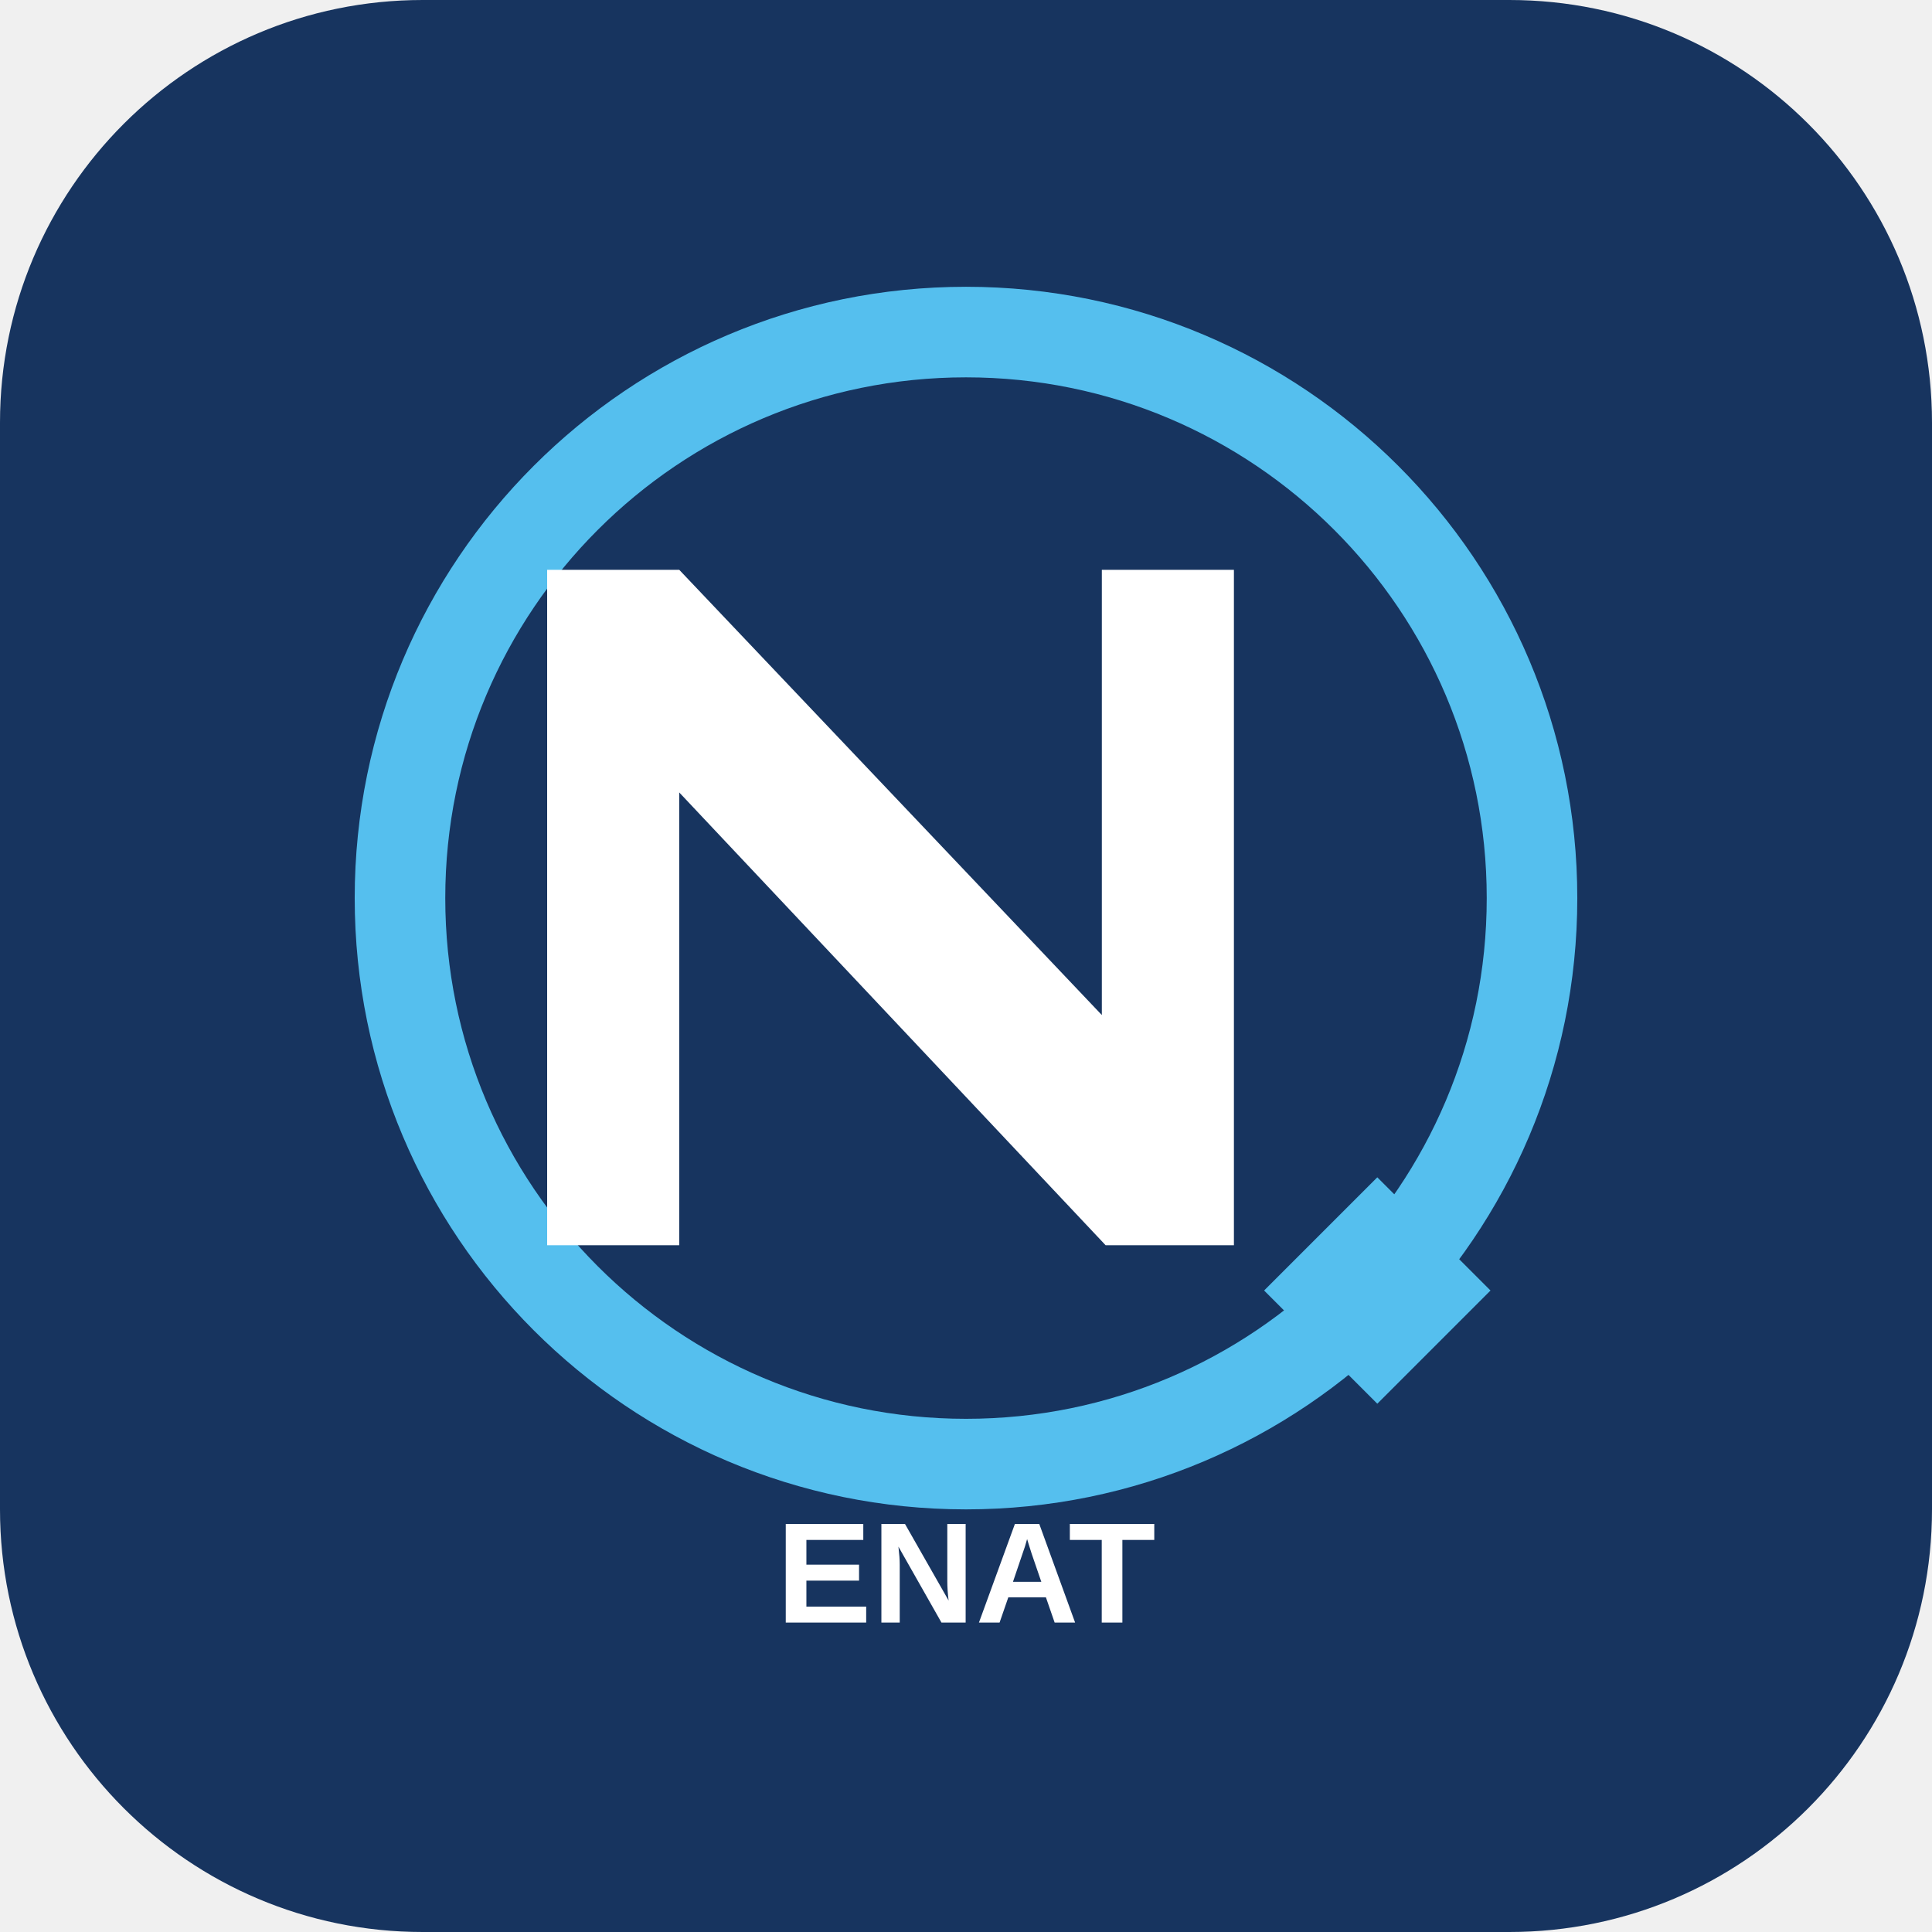
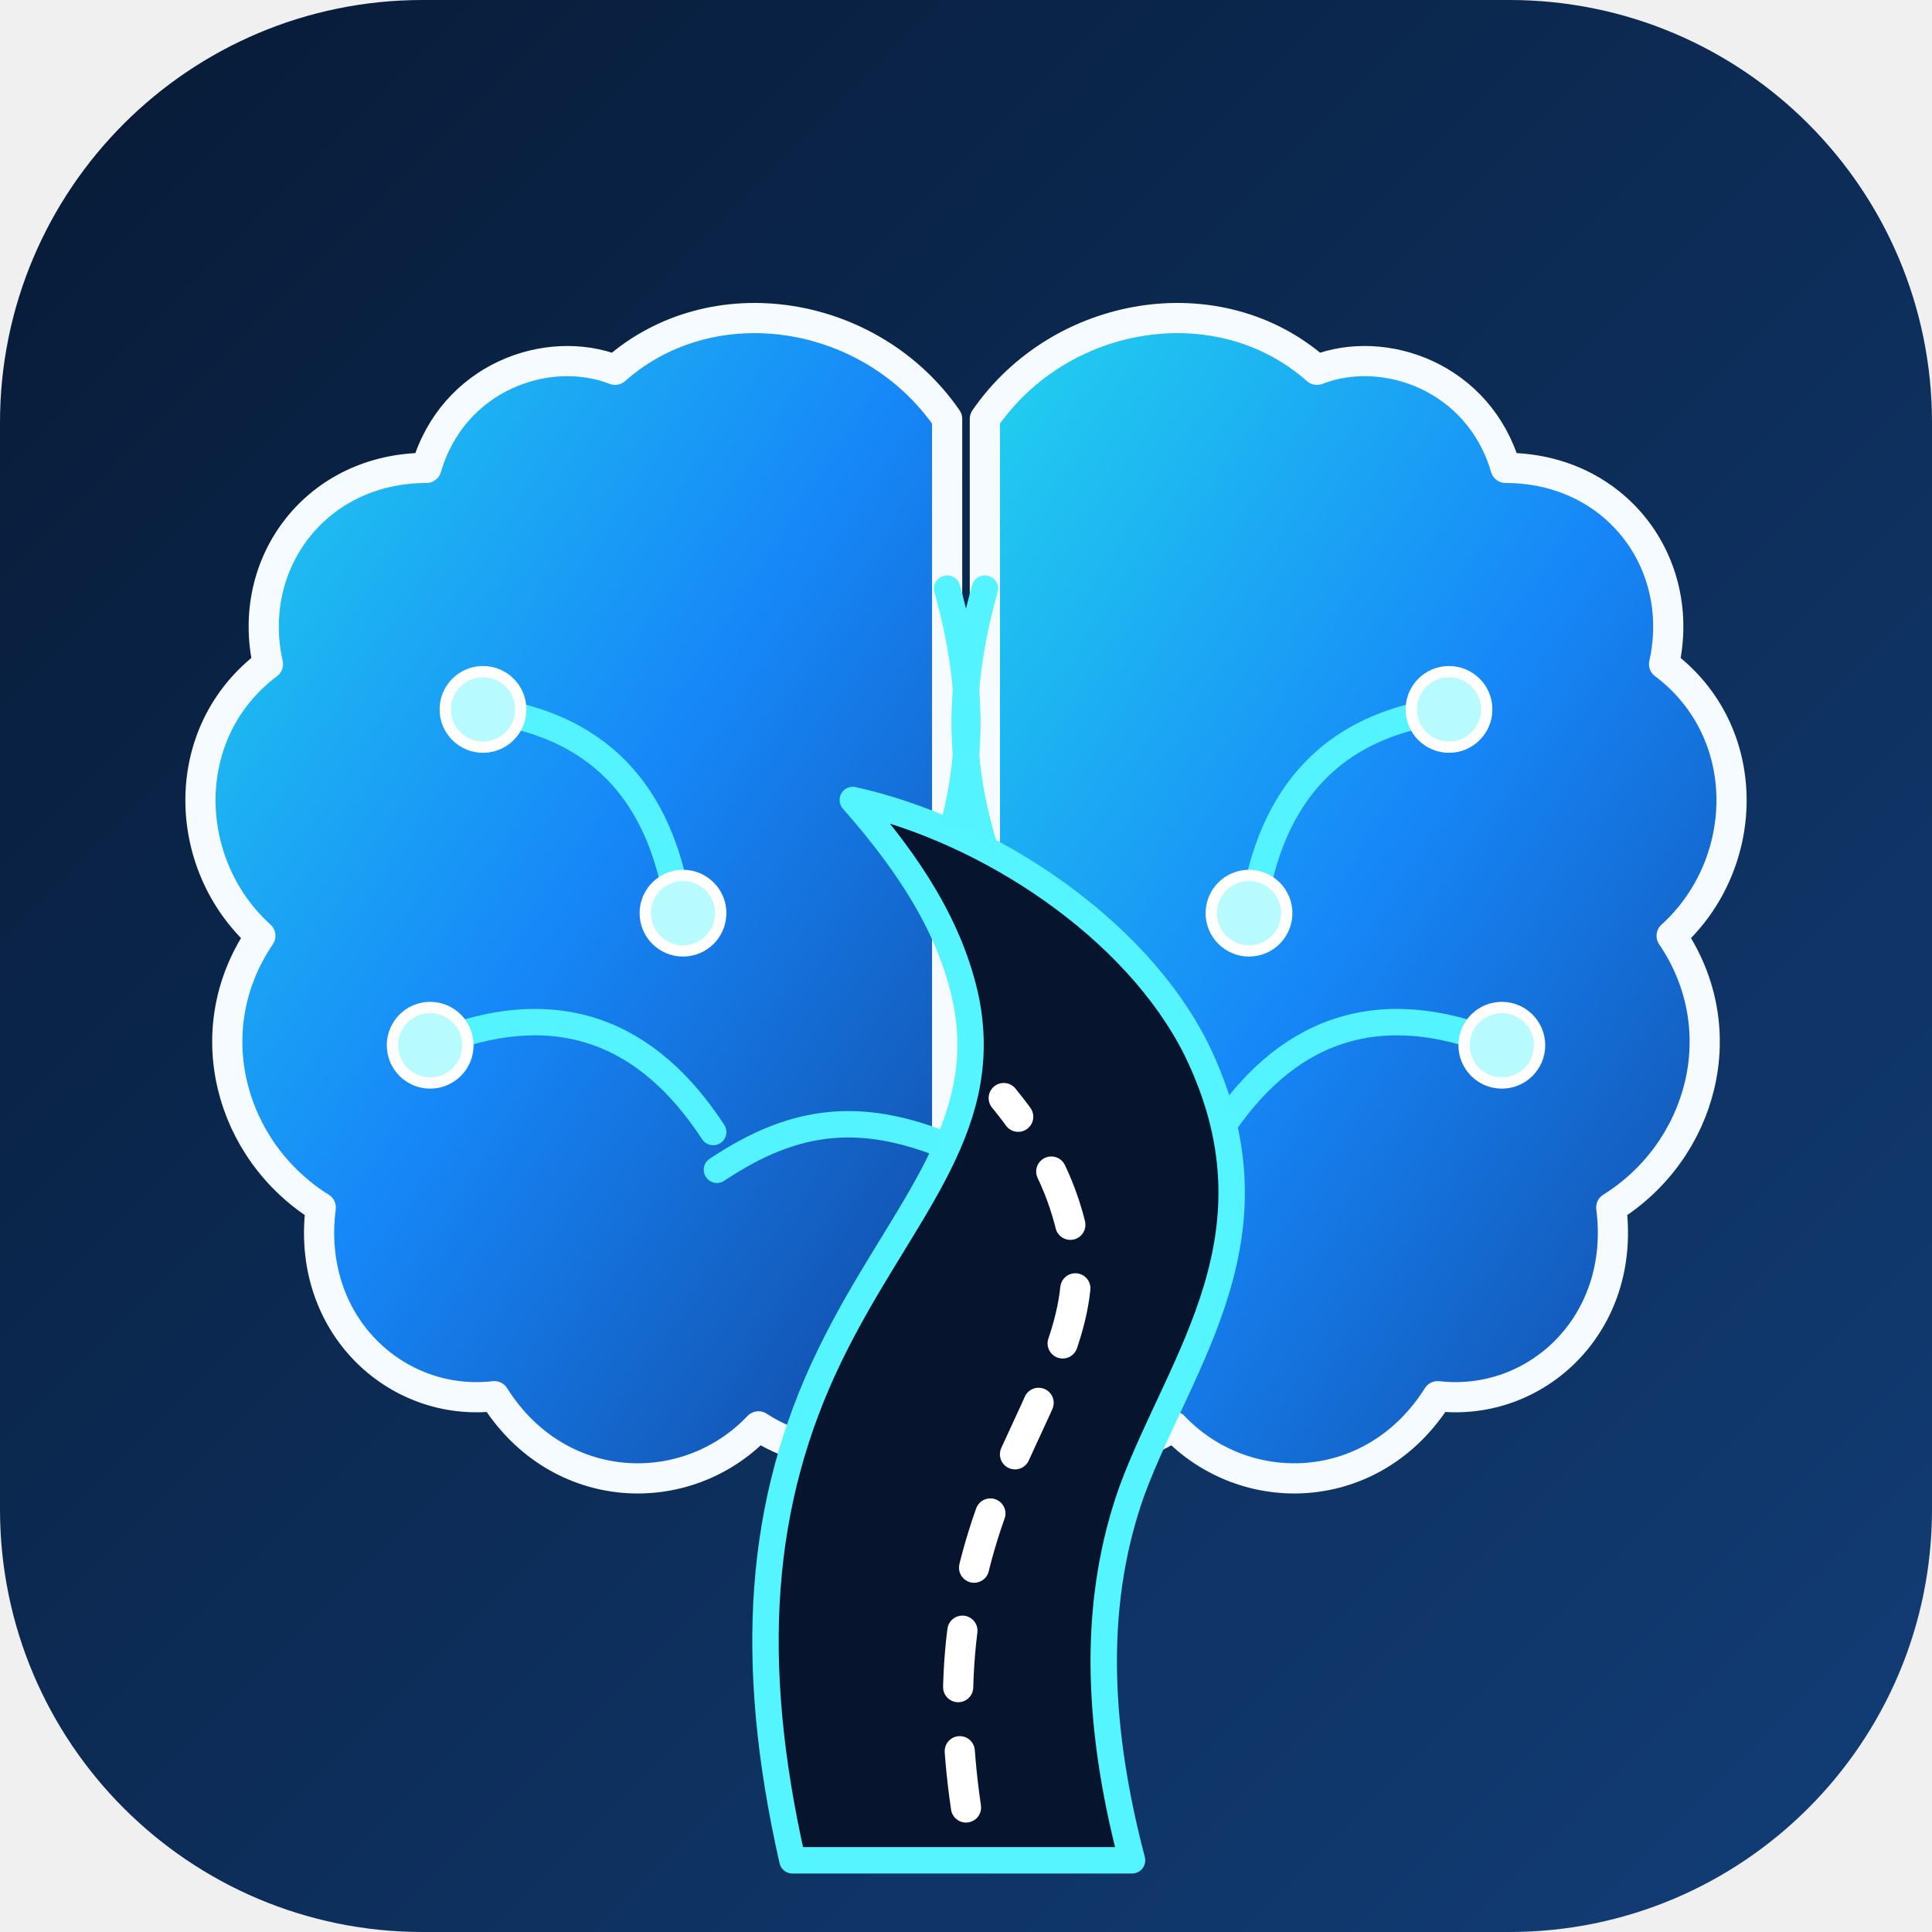
<svg xmlns="http://www.w3.org/2000/svg" viewBox="0 0 512 512">
-   <rect width="512" height="512" rx="112" fill="#17345f" />
-   <circle cx="256" cy="238" r="150" fill="none" stroke="#55bfee" stroke-width="24" />
-   <path d="M145 330V151h35l112 118V151h35v179h-34L180 210v120z" fill="#ffffff" />
-   <path d="M335 342l30-30 30 30-30 30z" fill="#55bfee" />
-   <text x="256" y="430" font-family="Arial,sans-serif" font-size="38" font-weight="700" text-anchor="middle" fill="#ffffff">ENAT</text>
+   <defs>
+     <linearGradient id="bg" x1="0" y1="0" x2="1" y2="1">
+       <stop stop-color="#071a35" />
+       <stop offset="1" stop-color="#123e78" />
+     </linearGradient>
+     <linearGradient id="brain" x1="0" y1="0" x2="1" y2="1">
+       <stop stop-color="#22d3ee" />
+       <stop offset=".5" stop-color="#1687f8" />
+       <stop offset="1" stop-color="#1246a0" />
+     </linearGradient>
+   </defs>
+   <rect width="512" height="512" rx="112" fill="url(#bg)" />
+   <g fill="url(#brain)" stroke="#f5fbff" stroke-width="8" stroke-linejoin="round">
+     <path d="M251 111c-20-29-62-36-88-13-18-7-43 2-50 26-29 0-48 25-42 52-24 18-23 53-2 72-17 25-8 57 16 72-4 31 20 53 46 50 17 27 51 28 70 8 20 13 40 4 50-10z" />
+     <path d="M261 111c20-29 62-36 88-13 18-7 43 2 50 26 29 0 48 25 42 52 24 18 23 53 2 72 17 25 8 57-16 72 4 31-20 53-46 50-17 27-51 28-70 8-20 13-40 4-50-10z" />
+   </g>
+   <g fill="none" stroke="#53f4ff" stroke-width="7" stroke-linecap="round">
+     <path d="M127 188c35 4 49 26 53 54m-66 35c34-14 58-3 75 23m72-144c-9 32-5 52 0 69m-7 80c-25-11-43-9-64 5" />
+     <path d="M385 188c-35 4-49 26-53 54m66 35c-34-14-58-3-75 23m-72-144c9 32 5 52 0 69m7 80c25-11 43-9 64 5" />
+   </g>
+   <g fill="#b7fbff" stroke="#fff" stroke-width="3">
+     <circle cx="128" cy="188" r="10" />
+     <circle cx="181" cy="242" r="10" />
+     <circle cx="114" cy="277" r="10" />
+     <circle cx="384" cy="188" r="10" />
+     <circle cx="331" cy="242" r="10" />
+     <circle cx="398" cy="277" r="10" />
+   </g>
+   <path d="M210 493c-12-53-9-95 10-134 18-37 43-59 36-94-4-19-15-36-30-53 36 8 75 34 91 66 24 49-4 82-17 117-10 28-10 60 0 98z" fill="#06152d" stroke="#54f5ff" stroke-width="7" stroke-linejoin="round" />
+   <path d="M256 479c-5-34-1-61 10-87 12-27 23-45 18-66-3-13-9-24-18-35" fill="none" stroke="#fff" stroke-width="8" stroke-linecap="round" stroke-dasharray="15 17" />
</svg>
